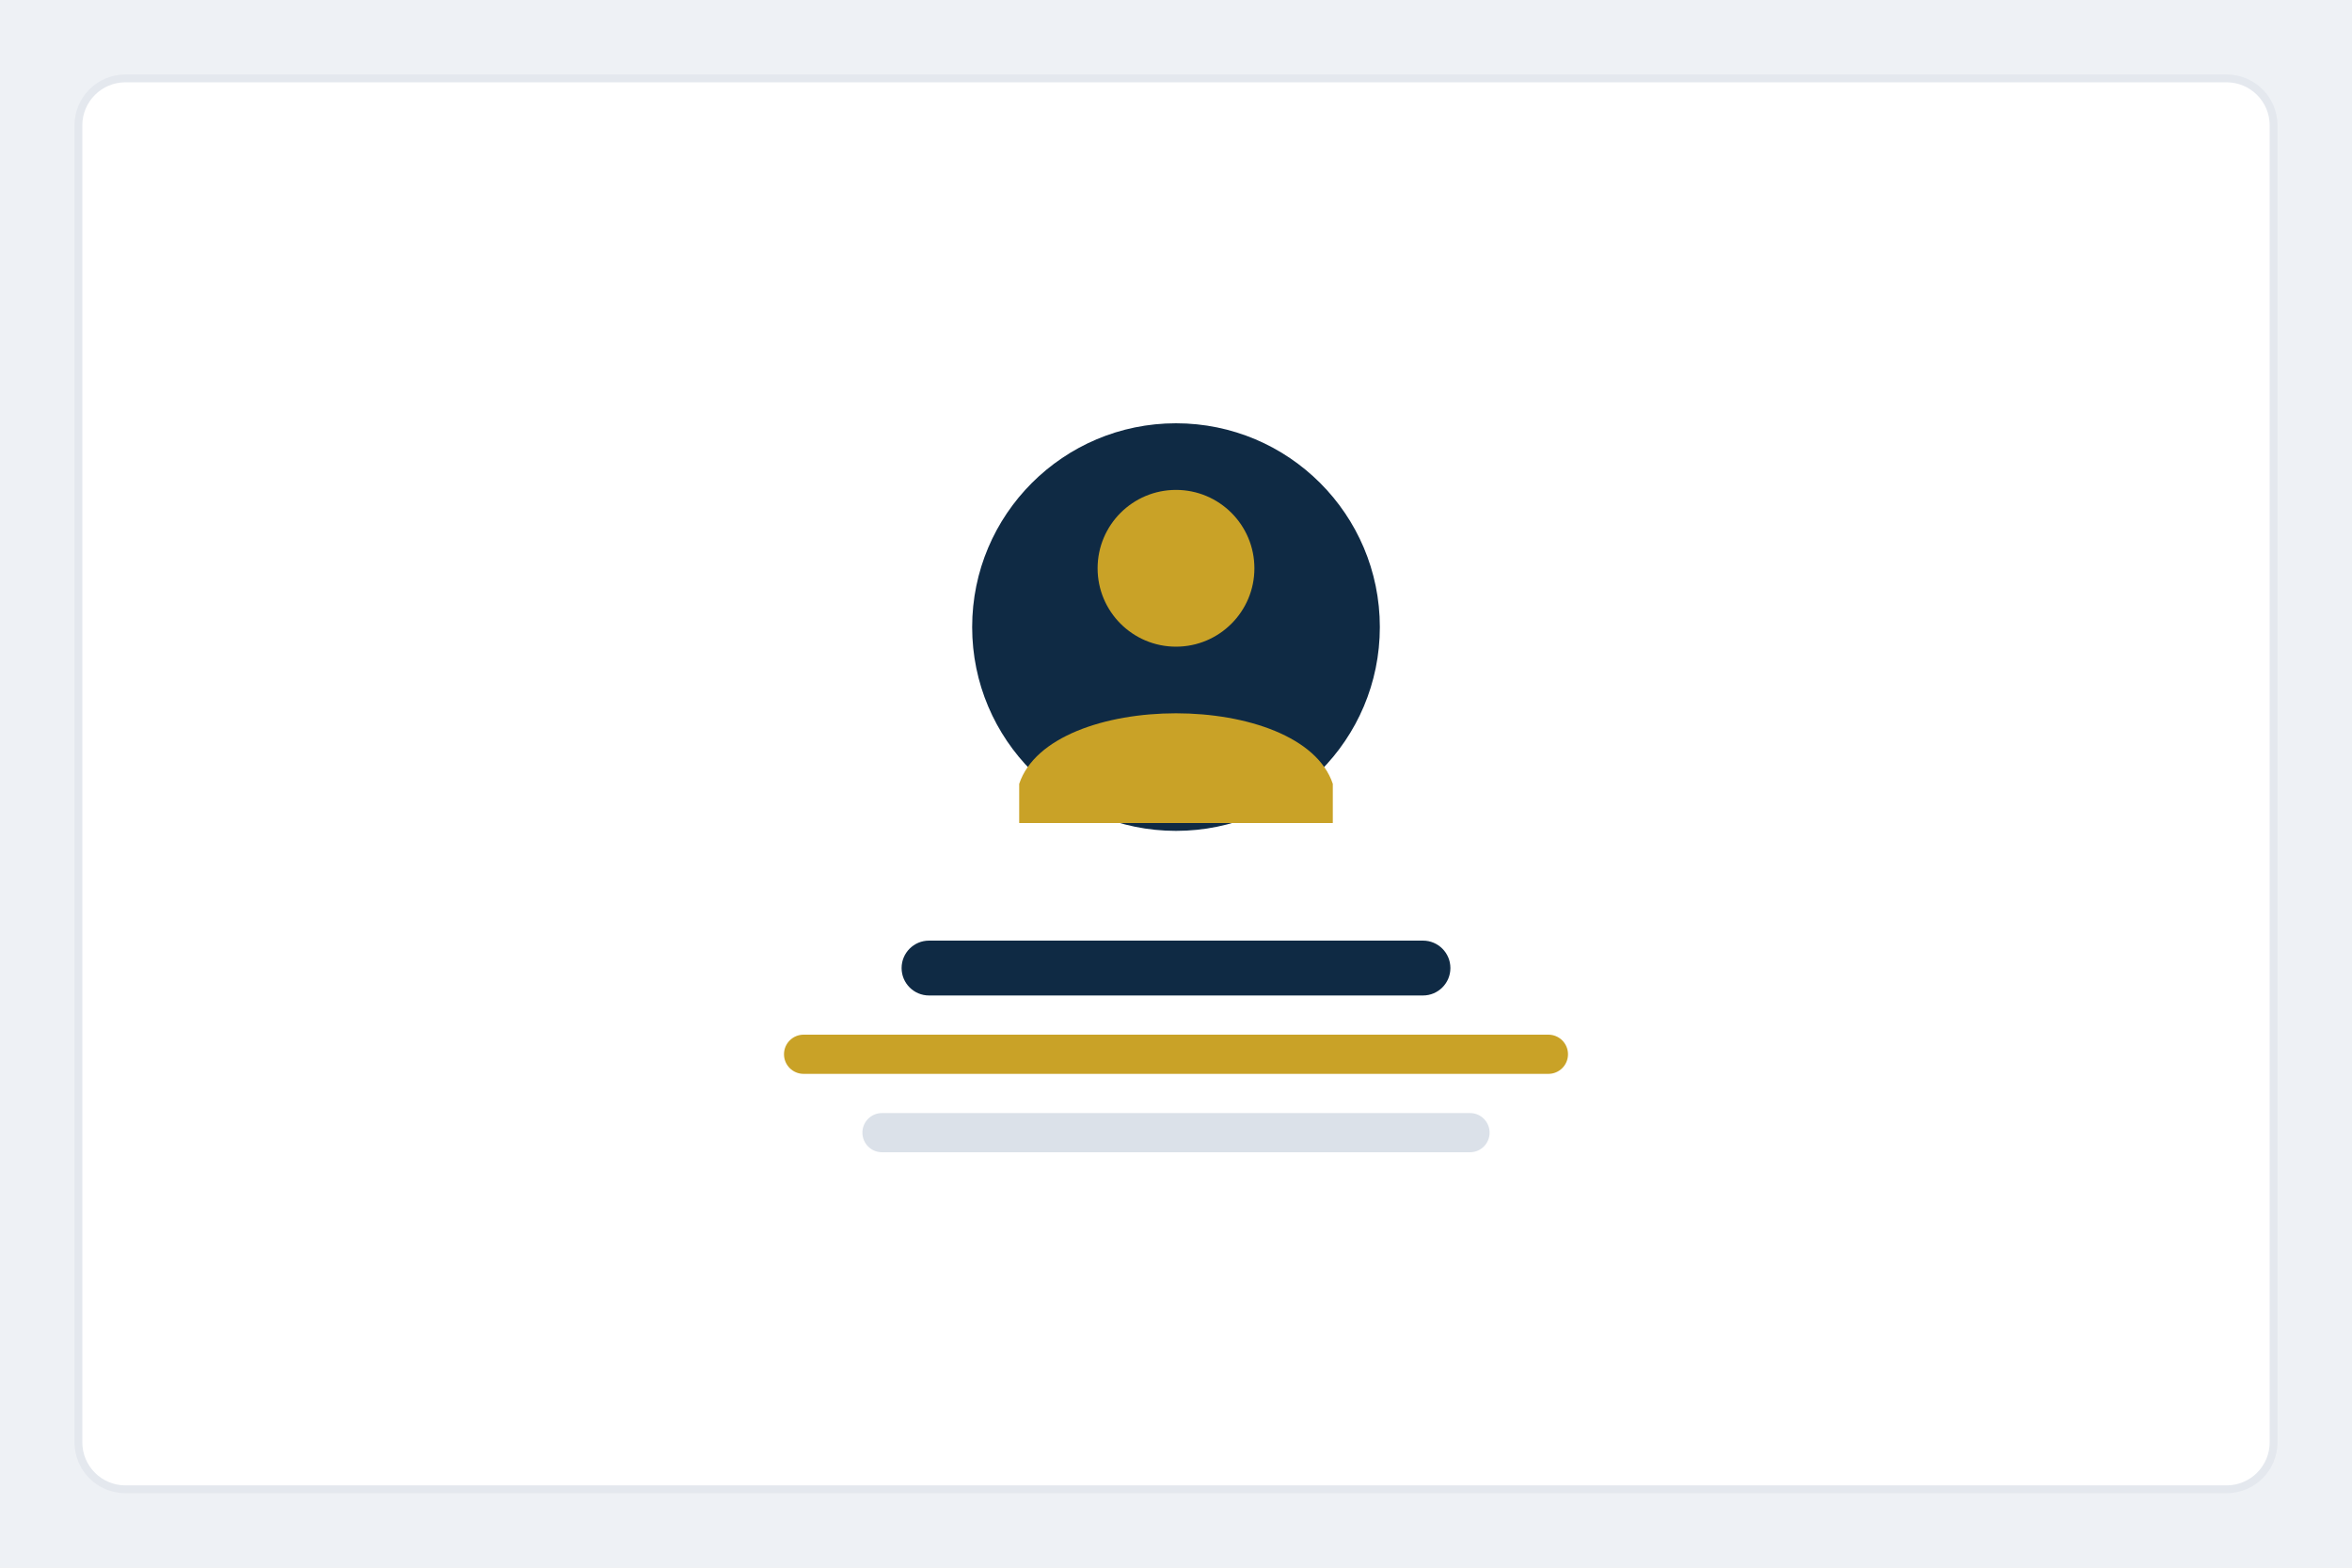
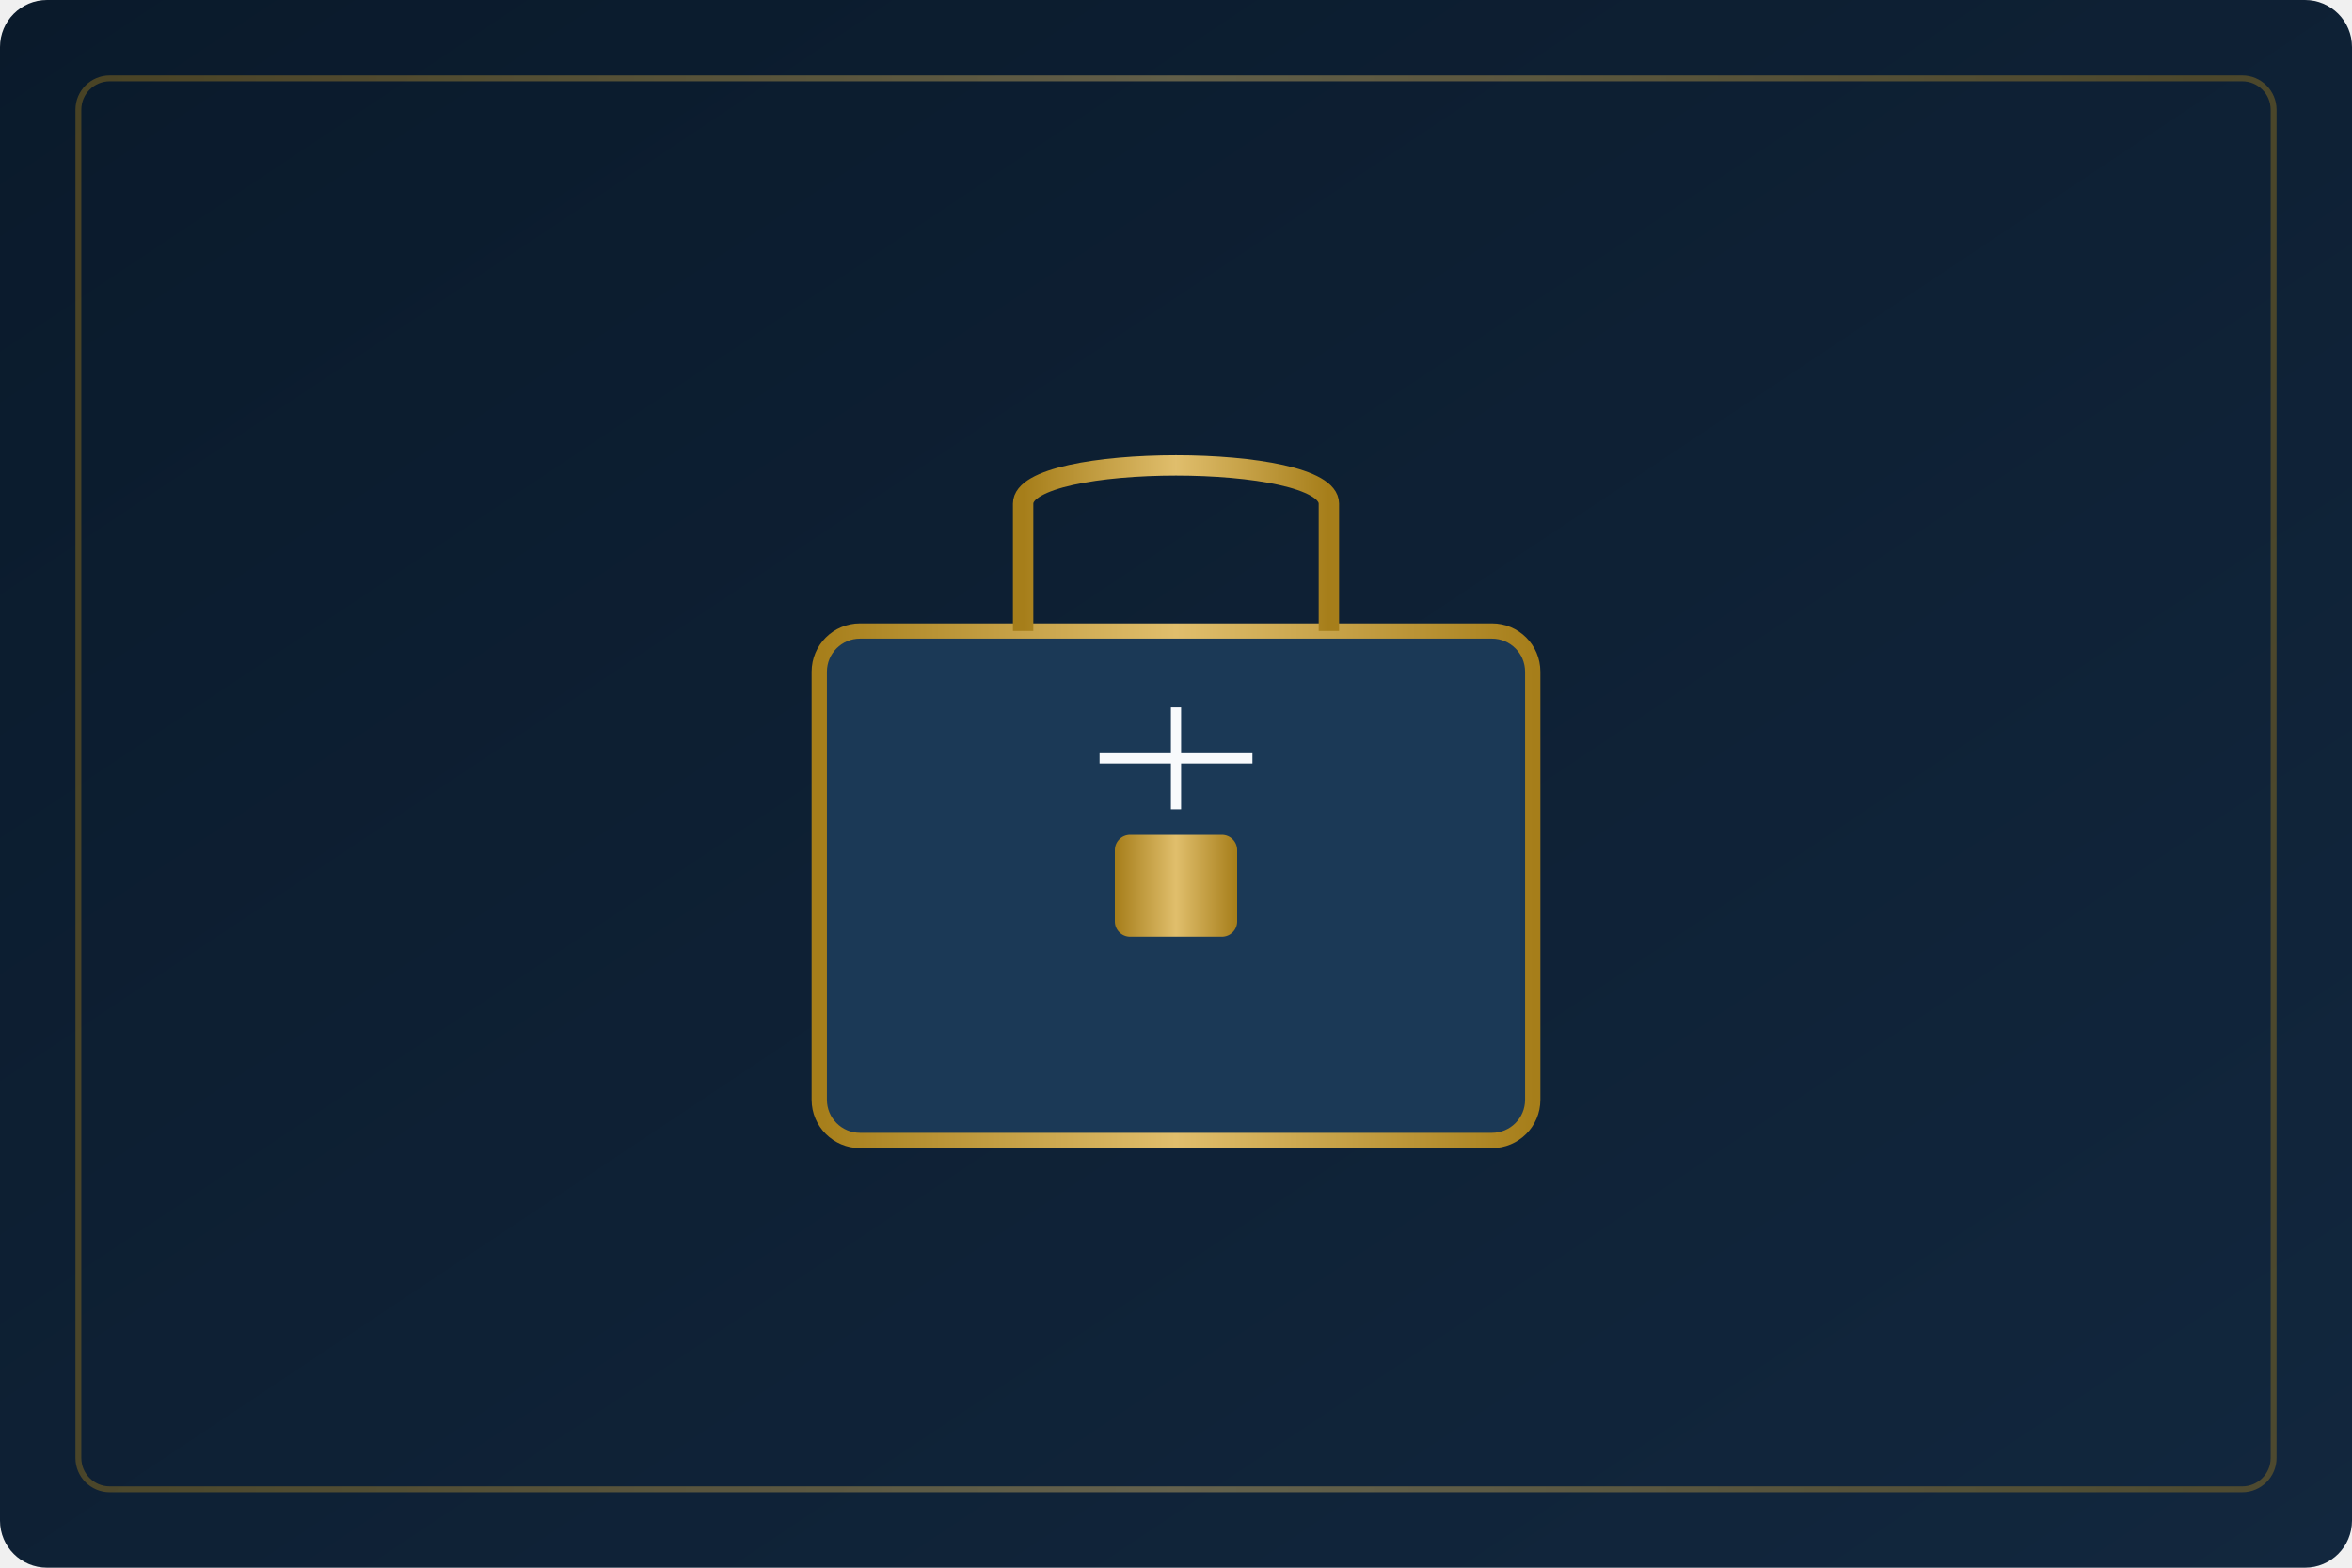
- <svg xmlns="http://www.w3.org/2000/svg" width="600" height="400" viewBox="0 0 600 400">
-   <rect width="600" height="400" fill="#eef1f5" />
-   <rect x="20" y="20" width="560" height="360" rx="12" fill="#ffffff" stroke="#e4e8ee" stroke-width="2" />
-   <circle cx="300" cy="160" r="52" fill="#0f2a44" />
-   <circle cx="300" cy="145" r="20" fill="#c9a227" />
-   <path d="M260 200c8-24 72-24 80 0v10H260z" fill="#c9a227" />
-   <rect x="230" y="240" width="140" height="14" rx="7" fill="#0f2a44" />
-   <rect x="200" y="264" width="200" height="10" rx="5" fill="#c9a227" />
-   <rect x="220" y="284" width="160" height="10" rx="5" fill="#dbe1e9" />
+ <svg xmlns="http://www.w3.org/2000/svg" viewBox="0 0 600 400" width="600" height="400">
+   <defs>
+     <linearGradient id="gKetenaga" x1="0%" y1="0%" x2="100%" y2="100%">
+       <stop offset="0%" stop-color="#0a1a2b" />
+       <stop offset="100%" stop-color="#12273e" />
+     </linearGradient>
+     <linearGradient id="goldG" x1="0%" y1="0%" x2="100%" y2="0%">
+       <stop offset="0%" stop-color="#a67e1a" />
+       <stop offset="50%" stop-color="#e0be6c" />
+       <stop offset="100%" stop-color="#a67e1a" />
+     </linearGradient>
+   </defs>
+   <rect width="600" height="400" rx="12" fill="url(#gKetenaga)" />
+   <rect x="20" y="20" width="560" height="360" rx="8" fill="none" stroke="url(#goldG)" stroke-width="1.5" opacity="0.4" />
+   <g transform="translate(300, 200) scale(1.3)">
+     <rect x="-70" y="-30" width="140" height="100" rx="8" fill="#1b3956" stroke="url(#goldG)" stroke-width="3" />
+     <path d="M -30,-30 V -55 C -30,-65 30,-65 30,-55 V -30" fill="none" stroke="url(#goldG)" stroke-width="4" />
+     <rect x="-12" y="10" width="24" height="20" rx="3" fill="url(#goldG)" />
+     <line x1="-70" y1="20" x2="70" y2="20" stroke="url(#goldG)" stroke-width="2" />
+     <path d="M 0,-15 L 0,5 M -15,-5 L 15,-5" stroke="#f8fafc" stroke-width="2" />
+   </g>
</svg>
